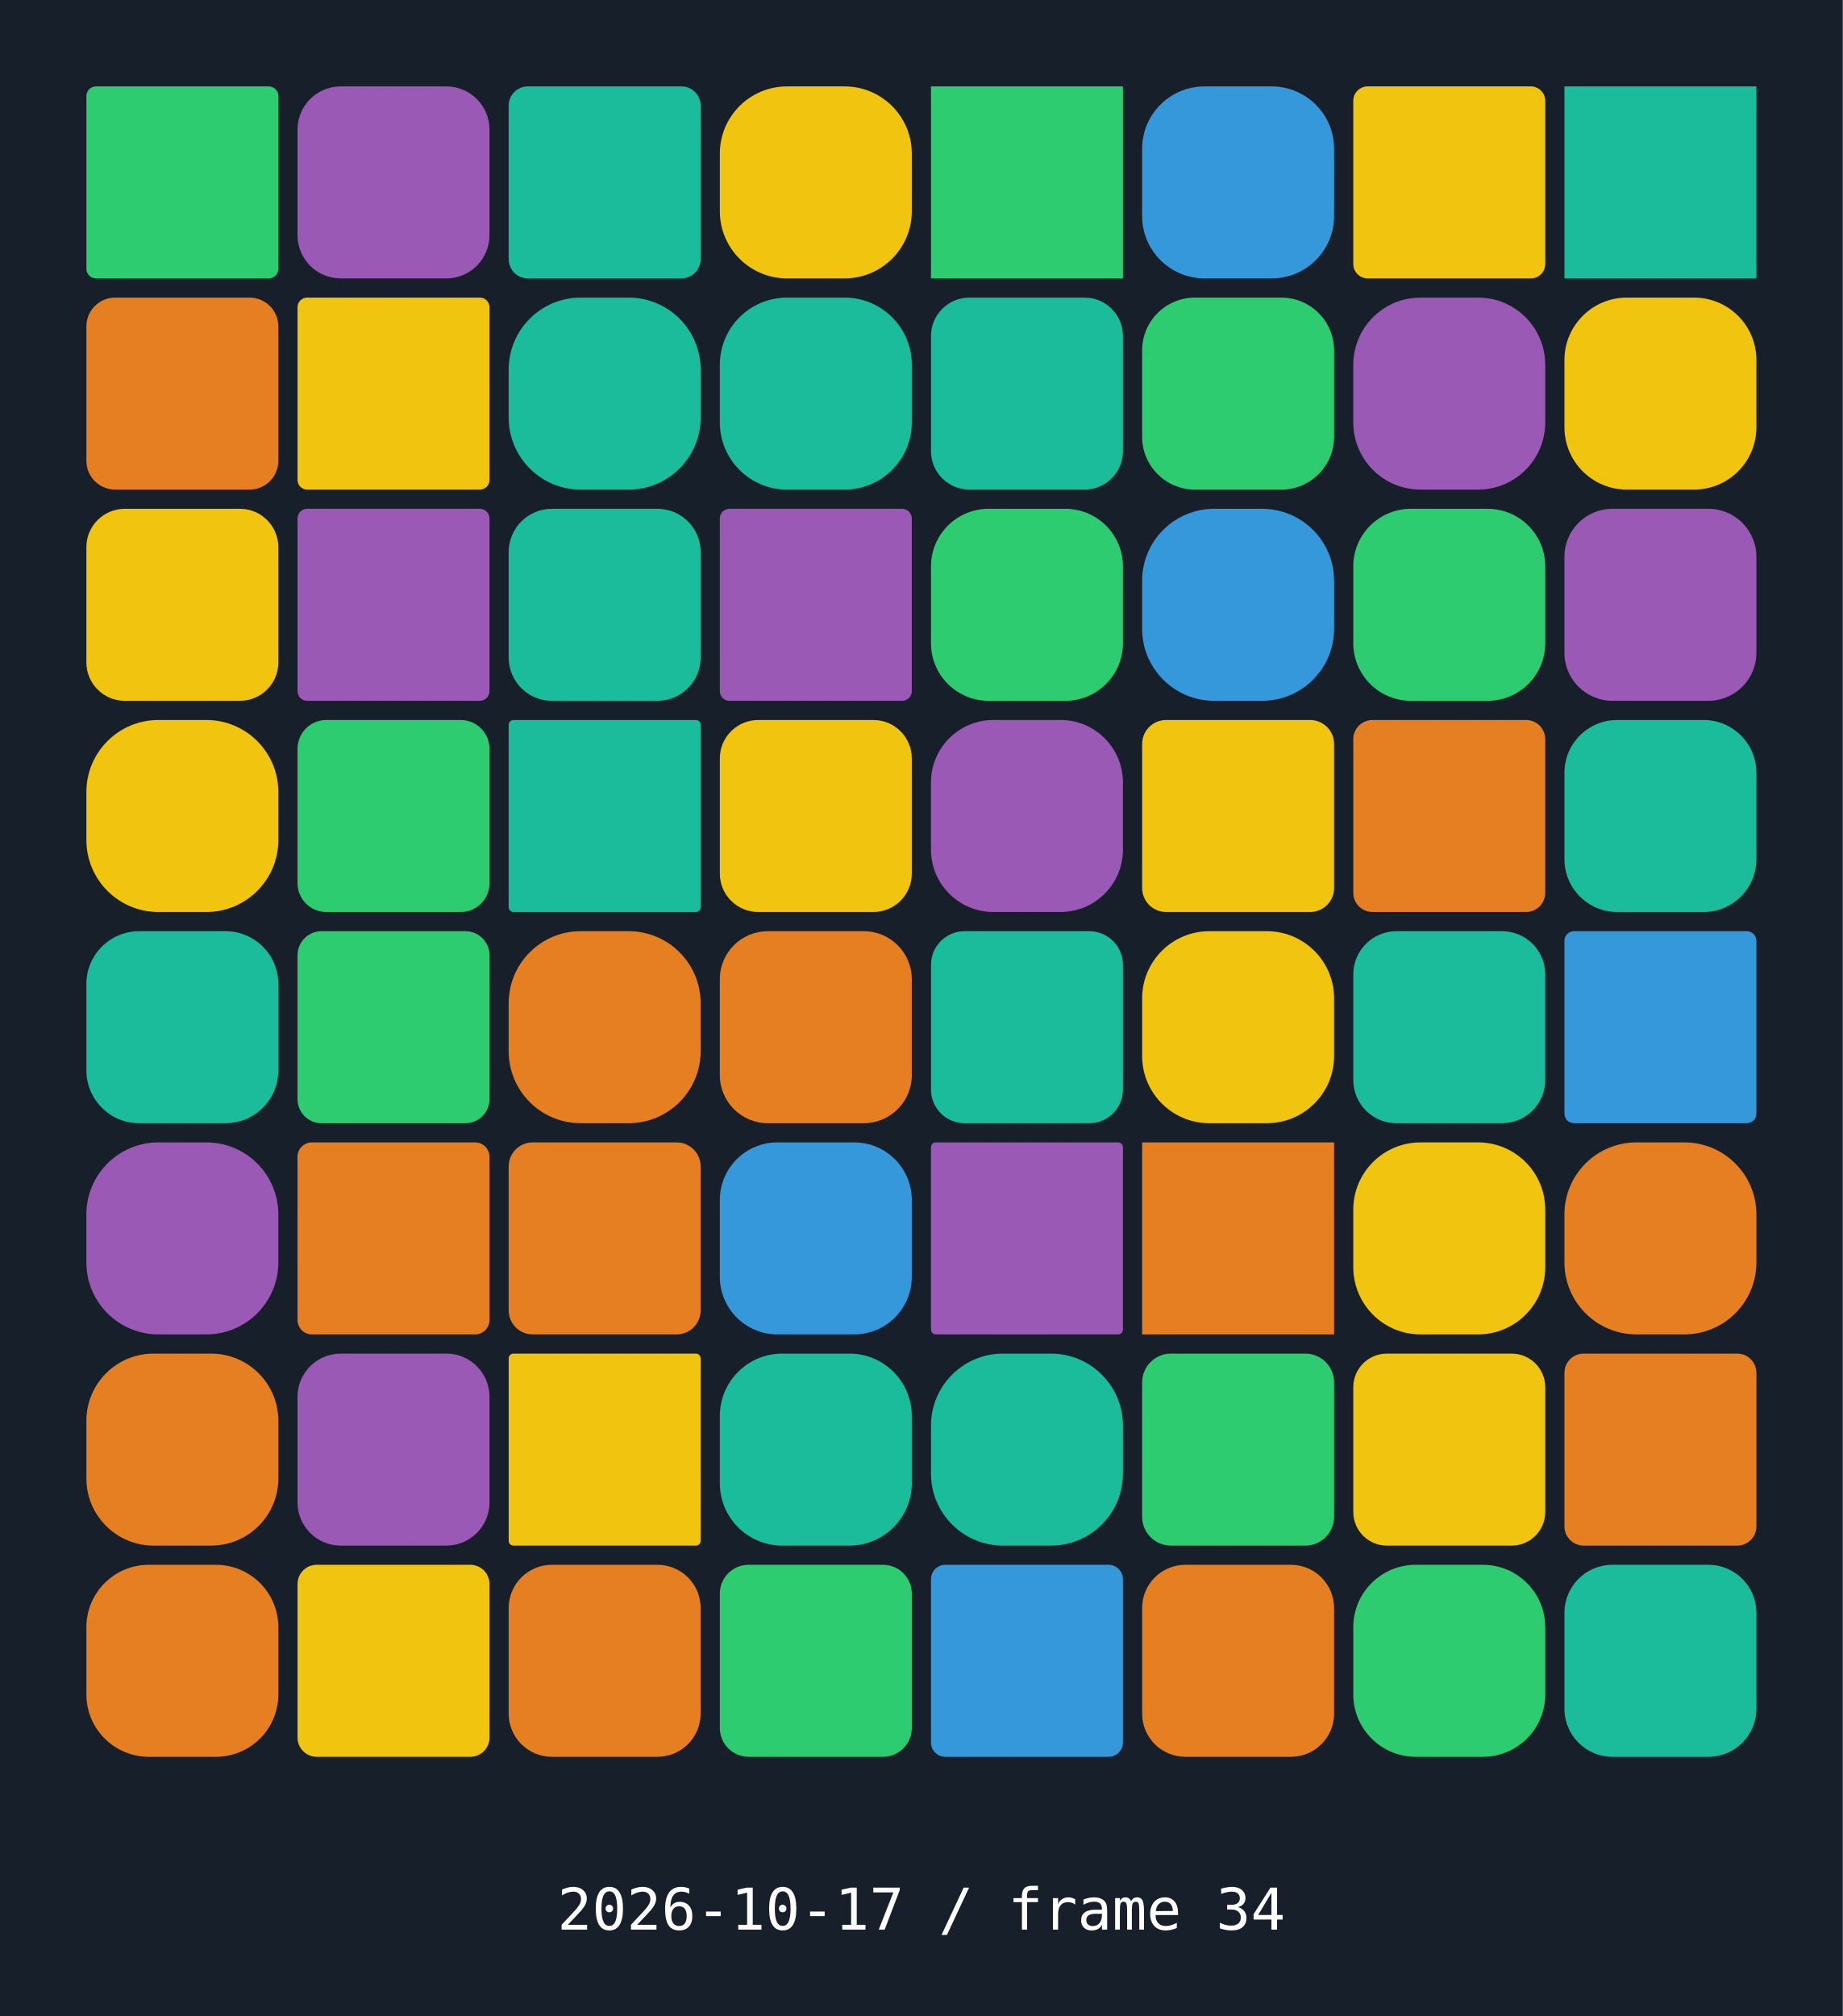
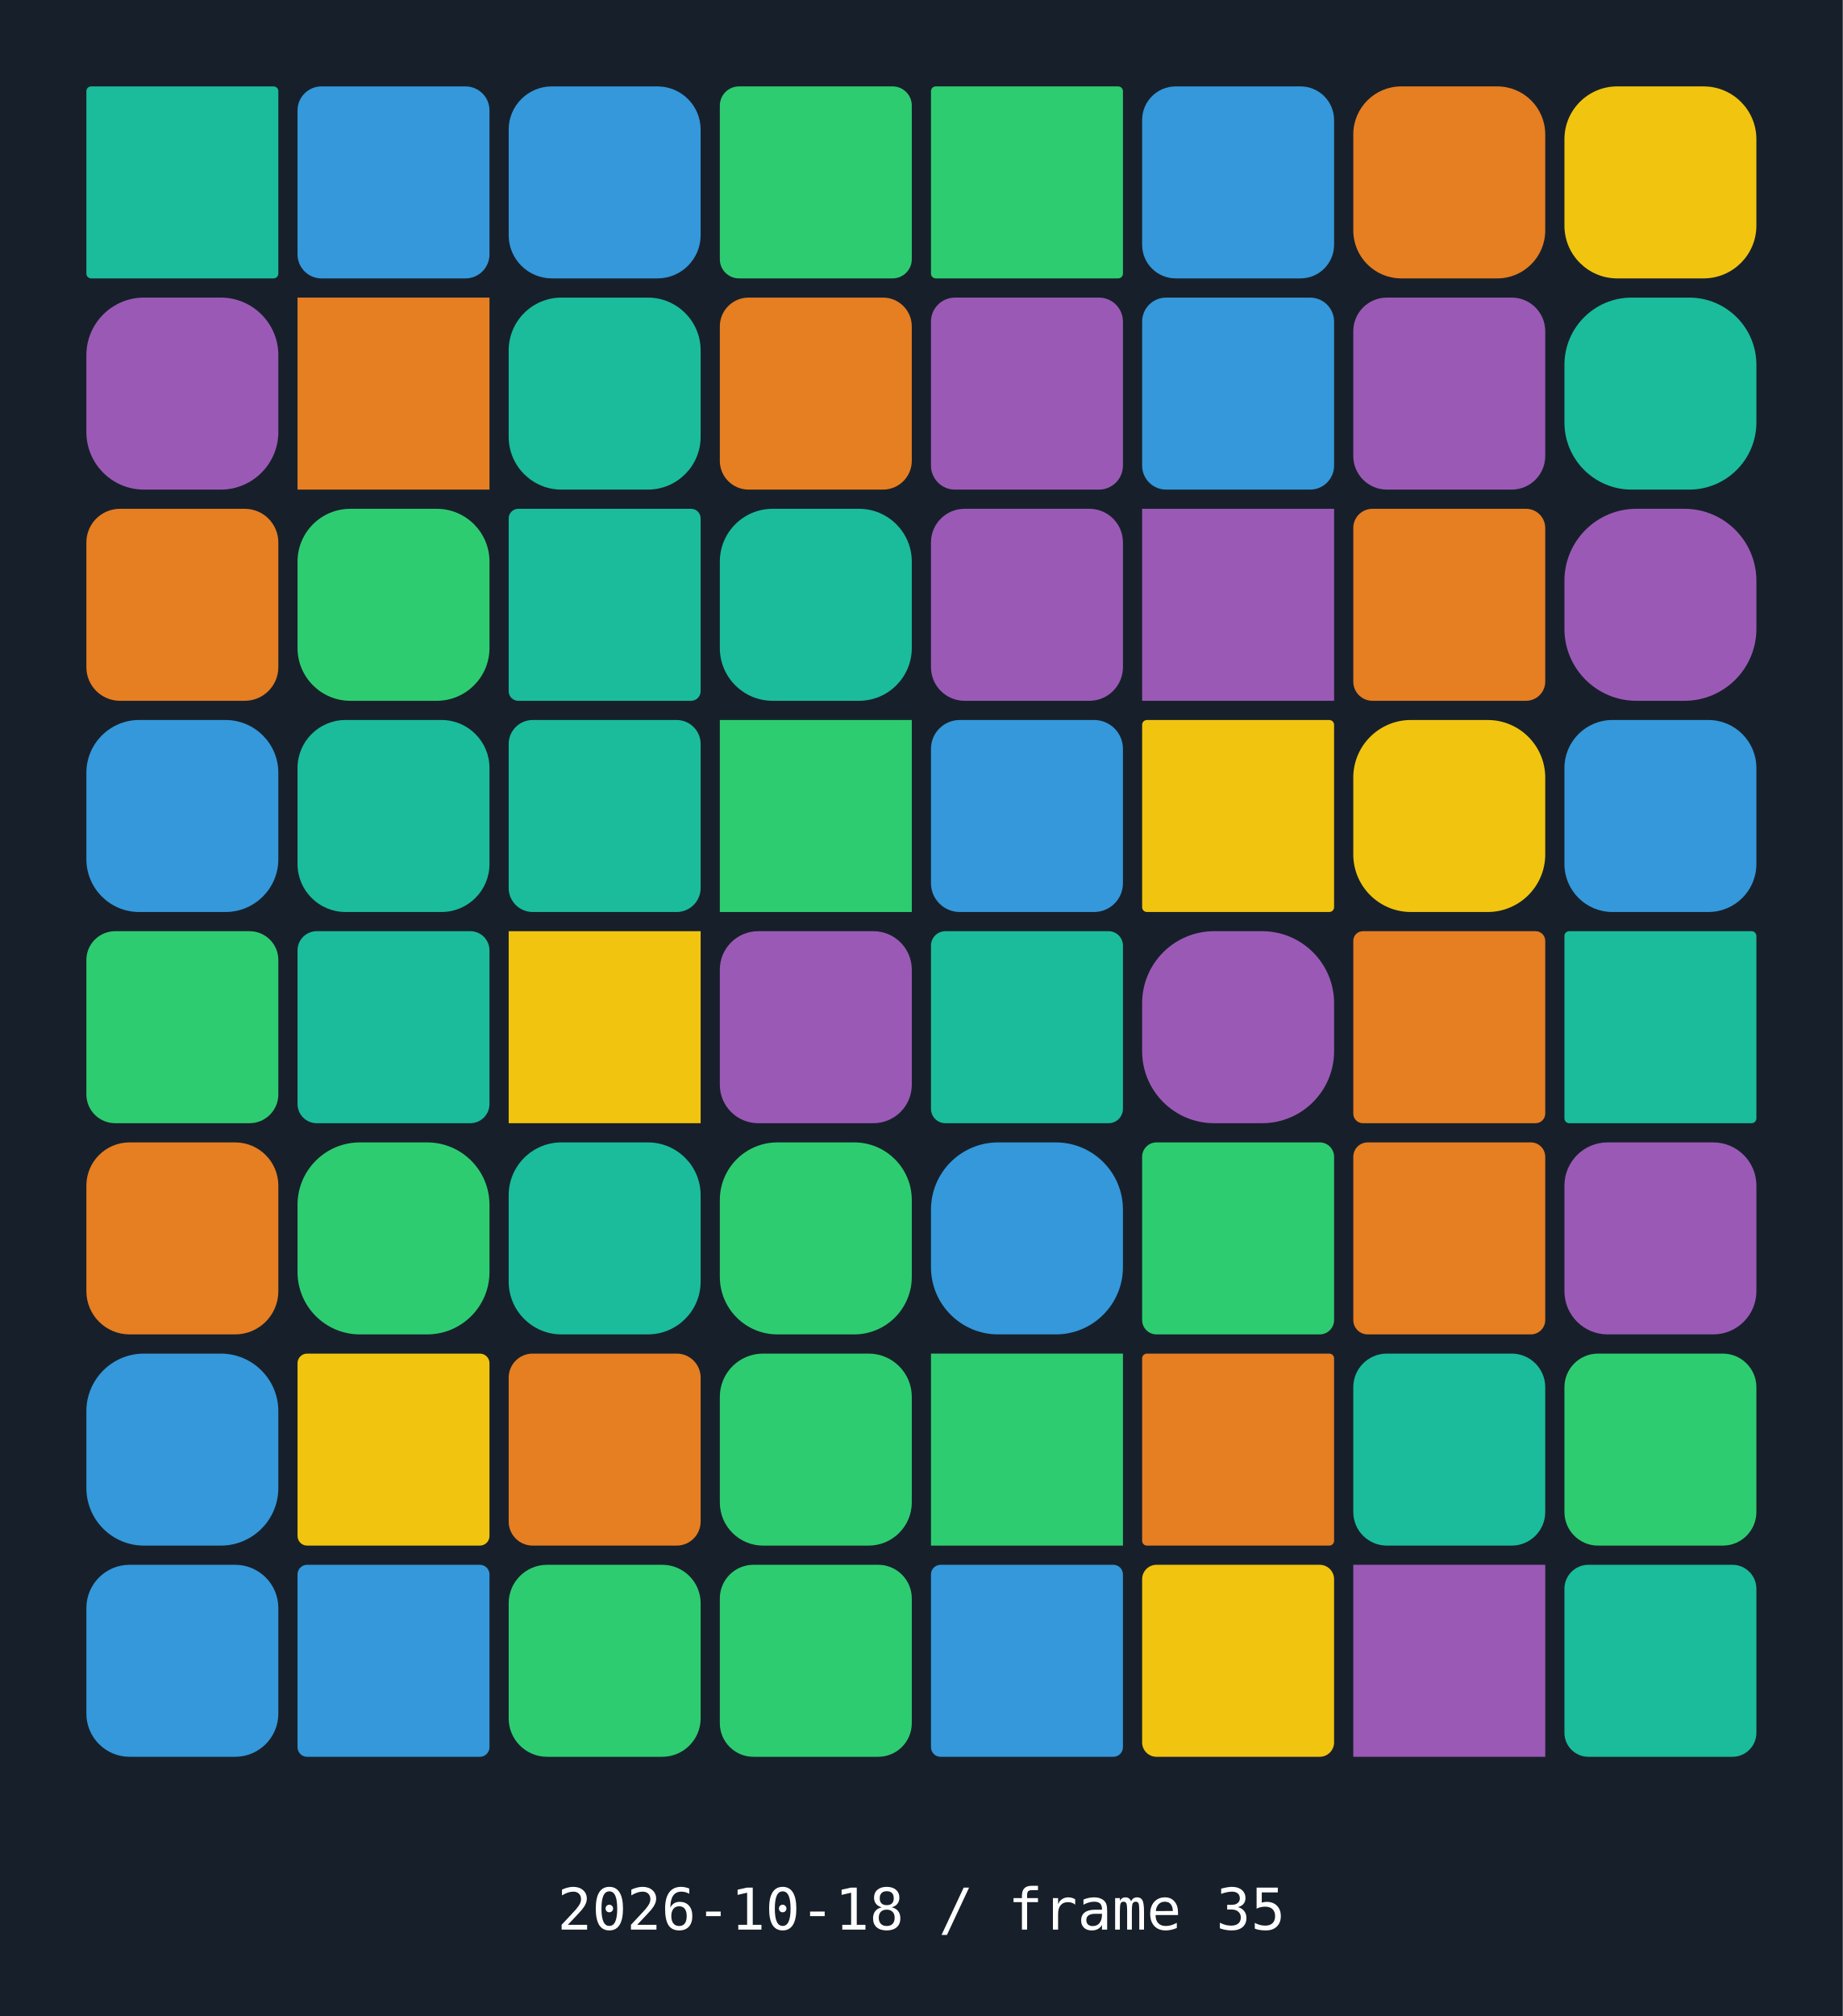
<svg xmlns="http://www.w3.org/2000/svg" width="384" height="420" viewBox="0 0 384 420">
  <rect width="384" height="420" fill="#17202a" />
-   <rect x="18" y="18" width="40" height="40" rx="2" fill="#2ecc71" />
-   <rect x="62" y="18" width="40" height="40" rx="9" fill="#9b59b6" />
-   <rect x="106" y="18" width="40" height="40" rx="4" fill="#1abc9c" />
-   <rect x="150" y="18" width="40" height="40" rx="14" fill="#f1c40f" />
-   <rect x="194" y="18" width="40" height="40" rx="0" fill="#2ecc71" />
-   <rect x="238" y="18" width="40" height="40" rx="13" fill="#3498db" />
-   <rect x="282" y="18" width="40" height="40" rx="3" fill="#f1c40f" />
-   <rect x="326" y="18" width="40" height="40" rx="0" fill="#1abc9c" />
-   <rect x="18" y="62" width="40" height="40" rx="6" fill="#e67e22" />
-   <rect x="62" y="62" width="40" height="40" rx="2" fill="#f1c40f" />
-   <rect x="106" y="62" width="40" height="40" rx="15" fill="#1abc9c" />
-   <rect x="150" y="62" width="40" height="40" rx="14" fill="#1abc9c" />
-   <rect x="194" y="62" width="40" height="40" rx="8" fill="#1abc9c" />
-   <rect x="238" y="62" width="40" height="40" rx="11" fill="#2ecc71" />
-   <rect x="282" y="62" width="40" height="40" rx="14" fill="#9b59b6" />
-   <rect x="326" y="62" width="40" height="40" rx="13" fill="#f1c40f" />
-   <rect x="18" y="106" width="40" height="40" rx="8" fill="#f1c40f" />
-   <rect x="62" y="106" width="40" height="40" rx="2" fill="#9b59b6" />
-   <rect x="106" y="106" width="40" height="40" rx="9" fill="#1abc9c" />
-   <rect x="150" y="106" width="40" height="40" rx="2" fill="#9b59b6" />
-   <rect x="194" y="106" width="40" height="40" rx="12" fill="#2ecc71" />
-   <rect x="238" y="106" width="40" height="40" rx="15" fill="#3498db" />
-   <rect x="282" y="106" width="40" height="40" rx="12" fill="#2ecc71" />
-   <rect x="326" y="106" width="40" height="40" rx="10" fill="#9b59b6" />
-   <rect x="18" y="150" width="40" height="40" rx="15" fill="#f1c40f" />
-   <rect x="62" y="150" width="40" height="40" rx="6" fill="#2ecc71" />
-   <rect x="106" y="150" width="40" height="40" rx="1" fill="#1abc9c" />
-   <rect x="150" y="150" width="40" height="40" rx="8" fill="#f1c40f" />
-   <rect x="194" y="150" width="40" height="40" rx="13" fill="#9b59b6" />
-   <rect x="238" y="150" width="40" height="40" rx="5" fill="#f1c40f" />
-   <rect x="282" y="150" width="40" height="40" rx="4" fill="#e67e22" />
-   <rect x="326" y="150" width="40" height="40" rx="11" fill="#1abc9c" />
-   <rect x="18" y="194" width="40" height="40" rx="11" fill="#1abc9c" />
-   <rect x="62" y="194" width="40" height="40" rx="5" fill="#2ecc71" />
-   <rect x="106" y="194" width="40" height="40" rx="15" fill="#e67e22" />
-   <rect x="150" y="194" width="40" height="40" rx="10" fill="#e67e22" />
-   <rect x="194" y="194" width="40" height="40" rx="7" fill="#1abc9c" />
-   <rect x="238" y="194" width="40" height="40" rx="14" fill="#f1c40f" />
-   <rect x="282" y="194" width="40" height="40" rx="9" fill="#1abc9c" />
-   <rect x="326" y="194" width="40" height="40" rx="2" fill="#3498db" />
-   <rect x="18" y="238" width="40" height="40" rx="15" fill="#9b59b6" />
-   <rect x="62" y="238" width="40" height="40" rx="3" fill="#e67e22" />
-   <rect x="106" y="238" width="40" height="40" rx="5" fill="#e67e22" />
-   <rect x="150" y="238" width="40" height="40" rx="12" fill="#3498db" />
-   <rect x="194" y="238" width="40" height="40" rx="1" fill="#9b59b6" />
-   <rect x="238" y="238" width="40" height="40" rx="0" fill="#e67e22" />
-   <rect x="282" y="238" width="40" height="40" rx="14" fill="#f1c40f" />
-   <rect x="326" y="238" width="40" height="40" rx="15" fill="#e67e22" />
-   <rect x="18" y="282" width="40" height="40" rx="14" fill="#e67e22" />
-   <rect x="62" y="282" width="40" height="40" rx="9" fill="#9b59b6" />
-   <rect x="106" y="282" width="40" height="40" rx="1" fill="#f1c40f" />
-   <rect x="150" y="282" width="40" height="40" rx="13" fill="#1abc9c" />
-   <rect x="194" y="282" width="40" height="40" rx="15" fill="#1abc9c" />
-   <rect x="238" y="282" width="40" height="40" rx="6" fill="#2ecc71" />
-   <rect x="282" y="282" width="40" height="40" rx="7" fill="#f1c40f" />
-   <rect x="326" y="282" width="40" height="40" rx="4" fill="#e67e22" />
-   <rect x="18" y="326" width="40" height="40" rx="13" fill="#e67e22" />
-   <rect x="62" y="326" width="40" height="40" rx="4" fill="#f1c40f" />
-   <rect x="106" y="326" width="40" height="40" rx="9" fill="#e67e22" />
-   <rect x="150" y="326" width="40" height="40" rx="6" fill="#2ecc71" />
-   <rect x="194" y="326" width="40" height="40" rx="3" fill="#3498db" />
-   <rect x="238" y="326" width="40" height="40" rx="9" fill="#e67e22" />
-   <rect x="282" y="326" width="40" height="40" rx="13" fill="#2ecc71" />
-   <rect x="326" y="326" width="40" height="40" rx="10" fill="#1abc9c" />
-   <text x="192" y="402" text-anchor="middle" fill="#ffffff" font-family="monospace">2026-10-17 / frame 34</text>
+   <rect x="18" y="18" width="40" height="40" rx="1" fill="#1abc9c" />
+   <rect x="62" y="18" width="40" height="40" rx="5" fill="#3498db" />
+   <rect x="106" y="18" width="40" height="40" rx="9" fill="#3498db" />
+   <rect x="150" y="18" width="40" height="40" rx="4" fill="#2ecc71" />
+   <rect x="194" y="18" width="40" height="40" rx="1" fill="#2ecc71" />
+   <rect x="238" y="18" width="40" height="40" rx="7" fill="#3498db" />
+   <rect x="282" y="18" width="40" height="40" rx="10" fill="#e67e22" />
+   <rect x="326" y="18" width="40" height="40" rx="11" fill="#f1c40f" />
+   <rect x="18" y="62" width="40" height="40" rx="12" fill="#9b59b6" />
+   <rect x="62" y="62" width="40" height="40" rx="0" fill="#e67e22" />
+   <rect x="106" y="62" width="40" height="40" rx="11" fill="#1abc9c" />
+   <rect x="150" y="62" width="40" height="40" rx="6" fill="#e67e22" />
+   <rect x="194" y="62" width="40" height="40" rx="5" fill="#9b59b6" />
+   <rect x="238" y="62" width="40" height="40" rx="5" fill="#3498db" />
+   <rect x="282" y="62" width="40" height="40" rx="7" fill="#9b59b6" />
+   <rect x="326" y="62" width="40" height="40" rx="14" fill="#1abc9c" />
+   <rect x="18" y="106" width="40" height="40" rx="7" fill="#e67e22" />
+   <rect x="62" y="106" width="40" height="40" rx="11" fill="#2ecc71" />
+   <rect x="106" y="106" width="40" height="40" rx="2" fill="#1abc9c" />
+   <rect x="150" y="106" width="40" height="40" rx="11" fill="#1abc9c" />
+   <rect x="194" y="106" width="40" height="40" rx="7" fill="#9b59b6" />
+   <rect x="238" y="106" width="40" height="40" rx="0" fill="#9b59b6" />
+   <rect x="282" y="106" width="40" height="40" rx="4" fill="#e67e22" />
+   <rect x="326" y="106" width="40" height="40" rx="15" fill="#9b59b6" />
+   <rect x="18" y="150" width="40" height="40" rx="11" fill="#3498db" />
+   <rect x="62" y="150" width="40" height="40" rx="10" fill="#1abc9c" />
+   <rect x="106" y="150" width="40" height="40" rx="5" fill="#1abc9c" />
+   <rect x="150" y="150" width="40" height="40" rx="0" fill="#2ecc71" />
+   <rect x="194" y="150" width="40" height="40" rx="6" fill="#3498db" />
+   <rect x="238" y="150" width="40" height="40" rx="1" fill="#f1c40f" />
+   <rect x="282" y="150" width="40" height="40" rx="12" fill="#f1c40f" />
+   <rect x="326" y="150" width="40" height="40" rx="10" fill="#3498db" />
+   <rect x="18" y="194" width="40" height="40" rx="6" fill="#2ecc71" />
+   <rect x="62" y="194" width="40" height="40" rx="4" fill="#1abc9c" />
+   <rect x="106" y="194" width="40" height="40" rx="0" fill="#f1c40f" />
+   <rect x="150" y="194" width="40" height="40" rx="8" fill="#9b59b6" />
+   <rect x="194" y="194" width="40" height="40" rx="3" fill="#1abc9c" />
+   <rect x="238" y="194" width="40" height="40" rx="15" fill="#9b59b6" />
+   <rect x="282" y="194" width="40" height="40" rx="2" fill="#e67e22" />
+   <rect x="326" y="194" width="40" height="40" rx="1" fill="#1abc9c" />
+   <rect x="18" y="238" width="40" height="40" rx="9" fill="#e67e22" />
+   <rect x="62" y="238" width="40" height="40" rx="13" fill="#2ecc71" />
+   <rect x="106" y="238" width="40" height="40" rx="11" fill="#1abc9c" />
+   <rect x="150" y="238" width="40" height="40" rx="12" fill="#2ecc71" />
+   <rect x="194" y="238" width="40" height="40" rx="14" fill="#3498db" />
+   <rect x="238" y="238" width="40" height="40" rx="3" fill="#2ecc71" />
+   <rect x="282" y="238" width="40" height="40" rx="3" fill="#e67e22" />
+   <rect x="326" y="238" width="40" height="40" rx="9" fill="#9b59b6" />
+   <rect x="18" y="282" width="40" height="40" rx="12" fill="#3498db" />
+   <rect x="62" y="282" width="40" height="40" rx="2" fill="#f1c40f" />
+   <rect x="106" y="282" width="40" height="40" rx="5" fill="#e67e22" />
+   <rect x="150" y="282" width="40" height="40" rx="9" fill="#2ecc71" />
+   <rect x="194" y="282" width="40" height="40" rx="0" fill="#2ecc71" />
+   <rect x="238" y="282" width="40" height="40" rx="1" fill="#e67e22" />
+   <rect x="282" y="282" width="40" height="40" rx="7" fill="#1abc9c" />
+   <rect x="326" y="282" width="40" height="40" rx="7" fill="#2ecc71" />
+   <rect x="18" y="326" width="40" height="40" rx="9" fill="#3498db" />
+   <rect x="62" y="326" width="40" height="40" rx="2" fill="#3498db" />
+   <rect x="106" y="326" width="40" height="40" rx="8" fill="#2ecc71" />
+   <rect x="150" y="326" width="40" height="40" rx="7" fill="#2ecc71" />
+   <rect x="194" y="326" width="40" height="40" rx="2" fill="#3498db" />
+   <rect x="238" y="326" width="40" height="40" rx="3" fill="#f1c40f" />
+   <rect x="282" y="326" width="40" height="40" rx="0" fill="#9b59b6" />
+   <rect x="326" y="326" width="40" height="40" rx="5" fill="#1abc9c" />
+   <text x="192" y="402" text-anchor="middle" fill="#ffffff" font-family="monospace">2026-10-18 / frame 35</text>
</svg>
